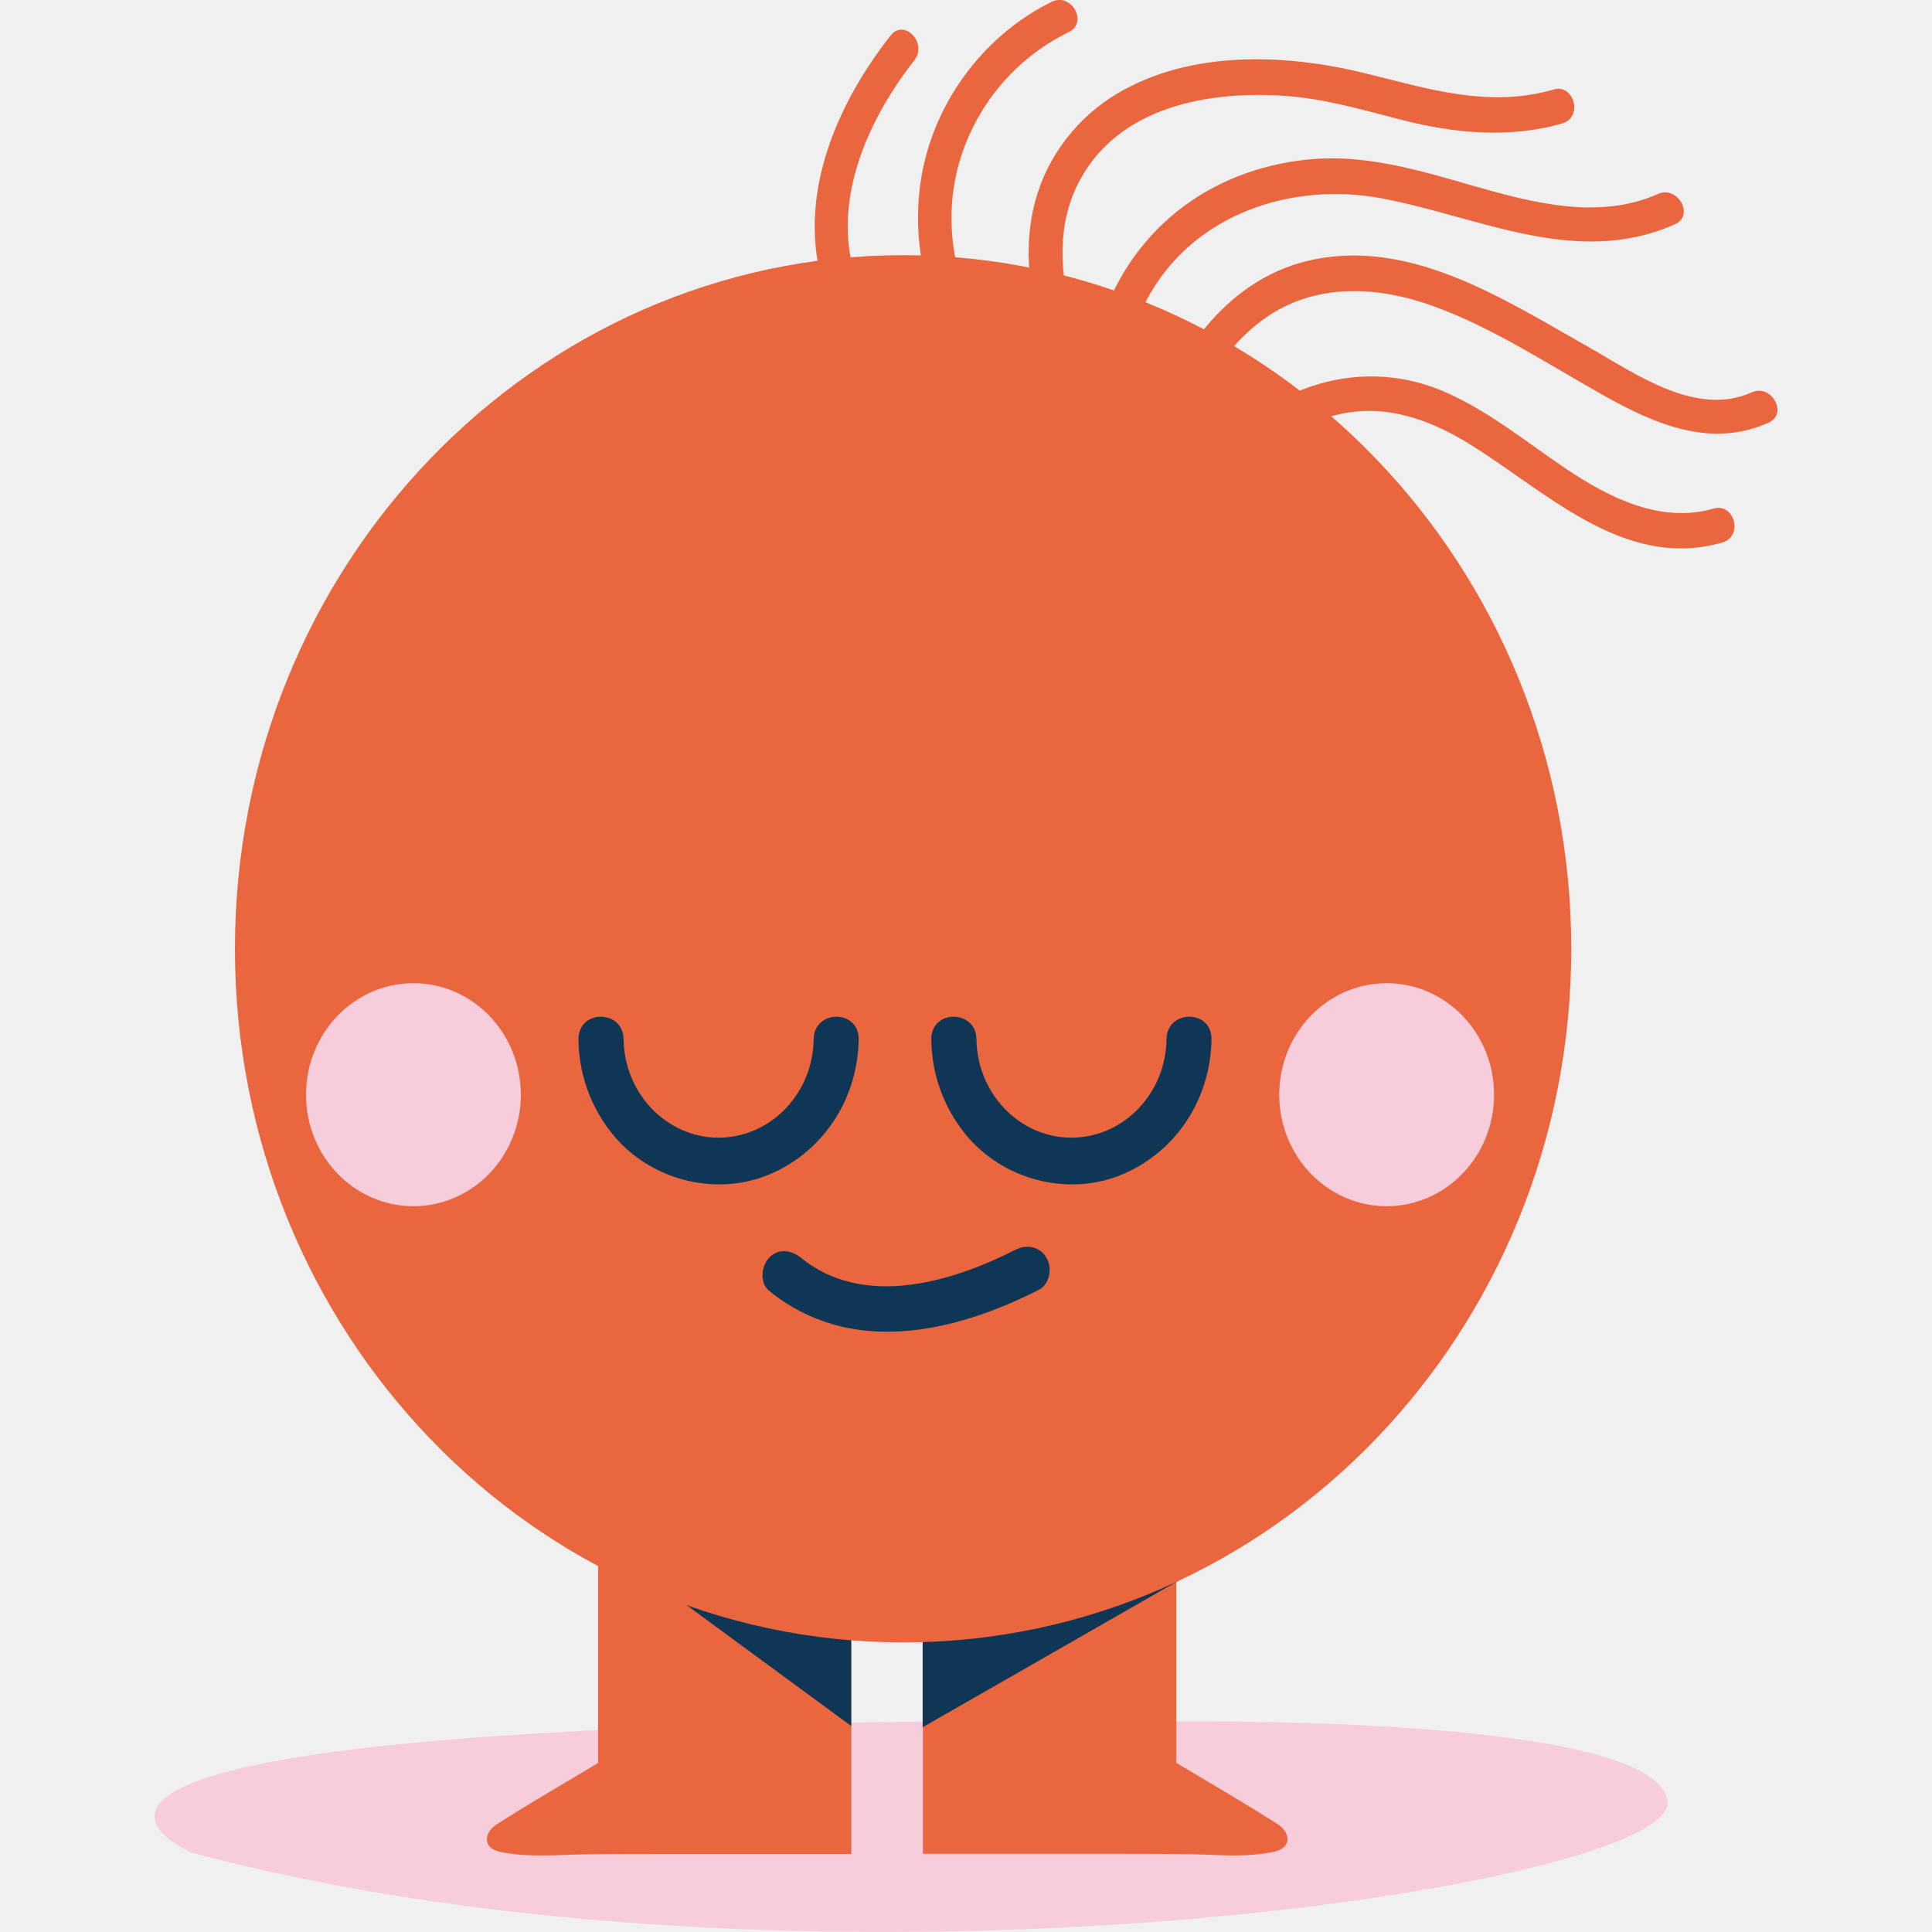
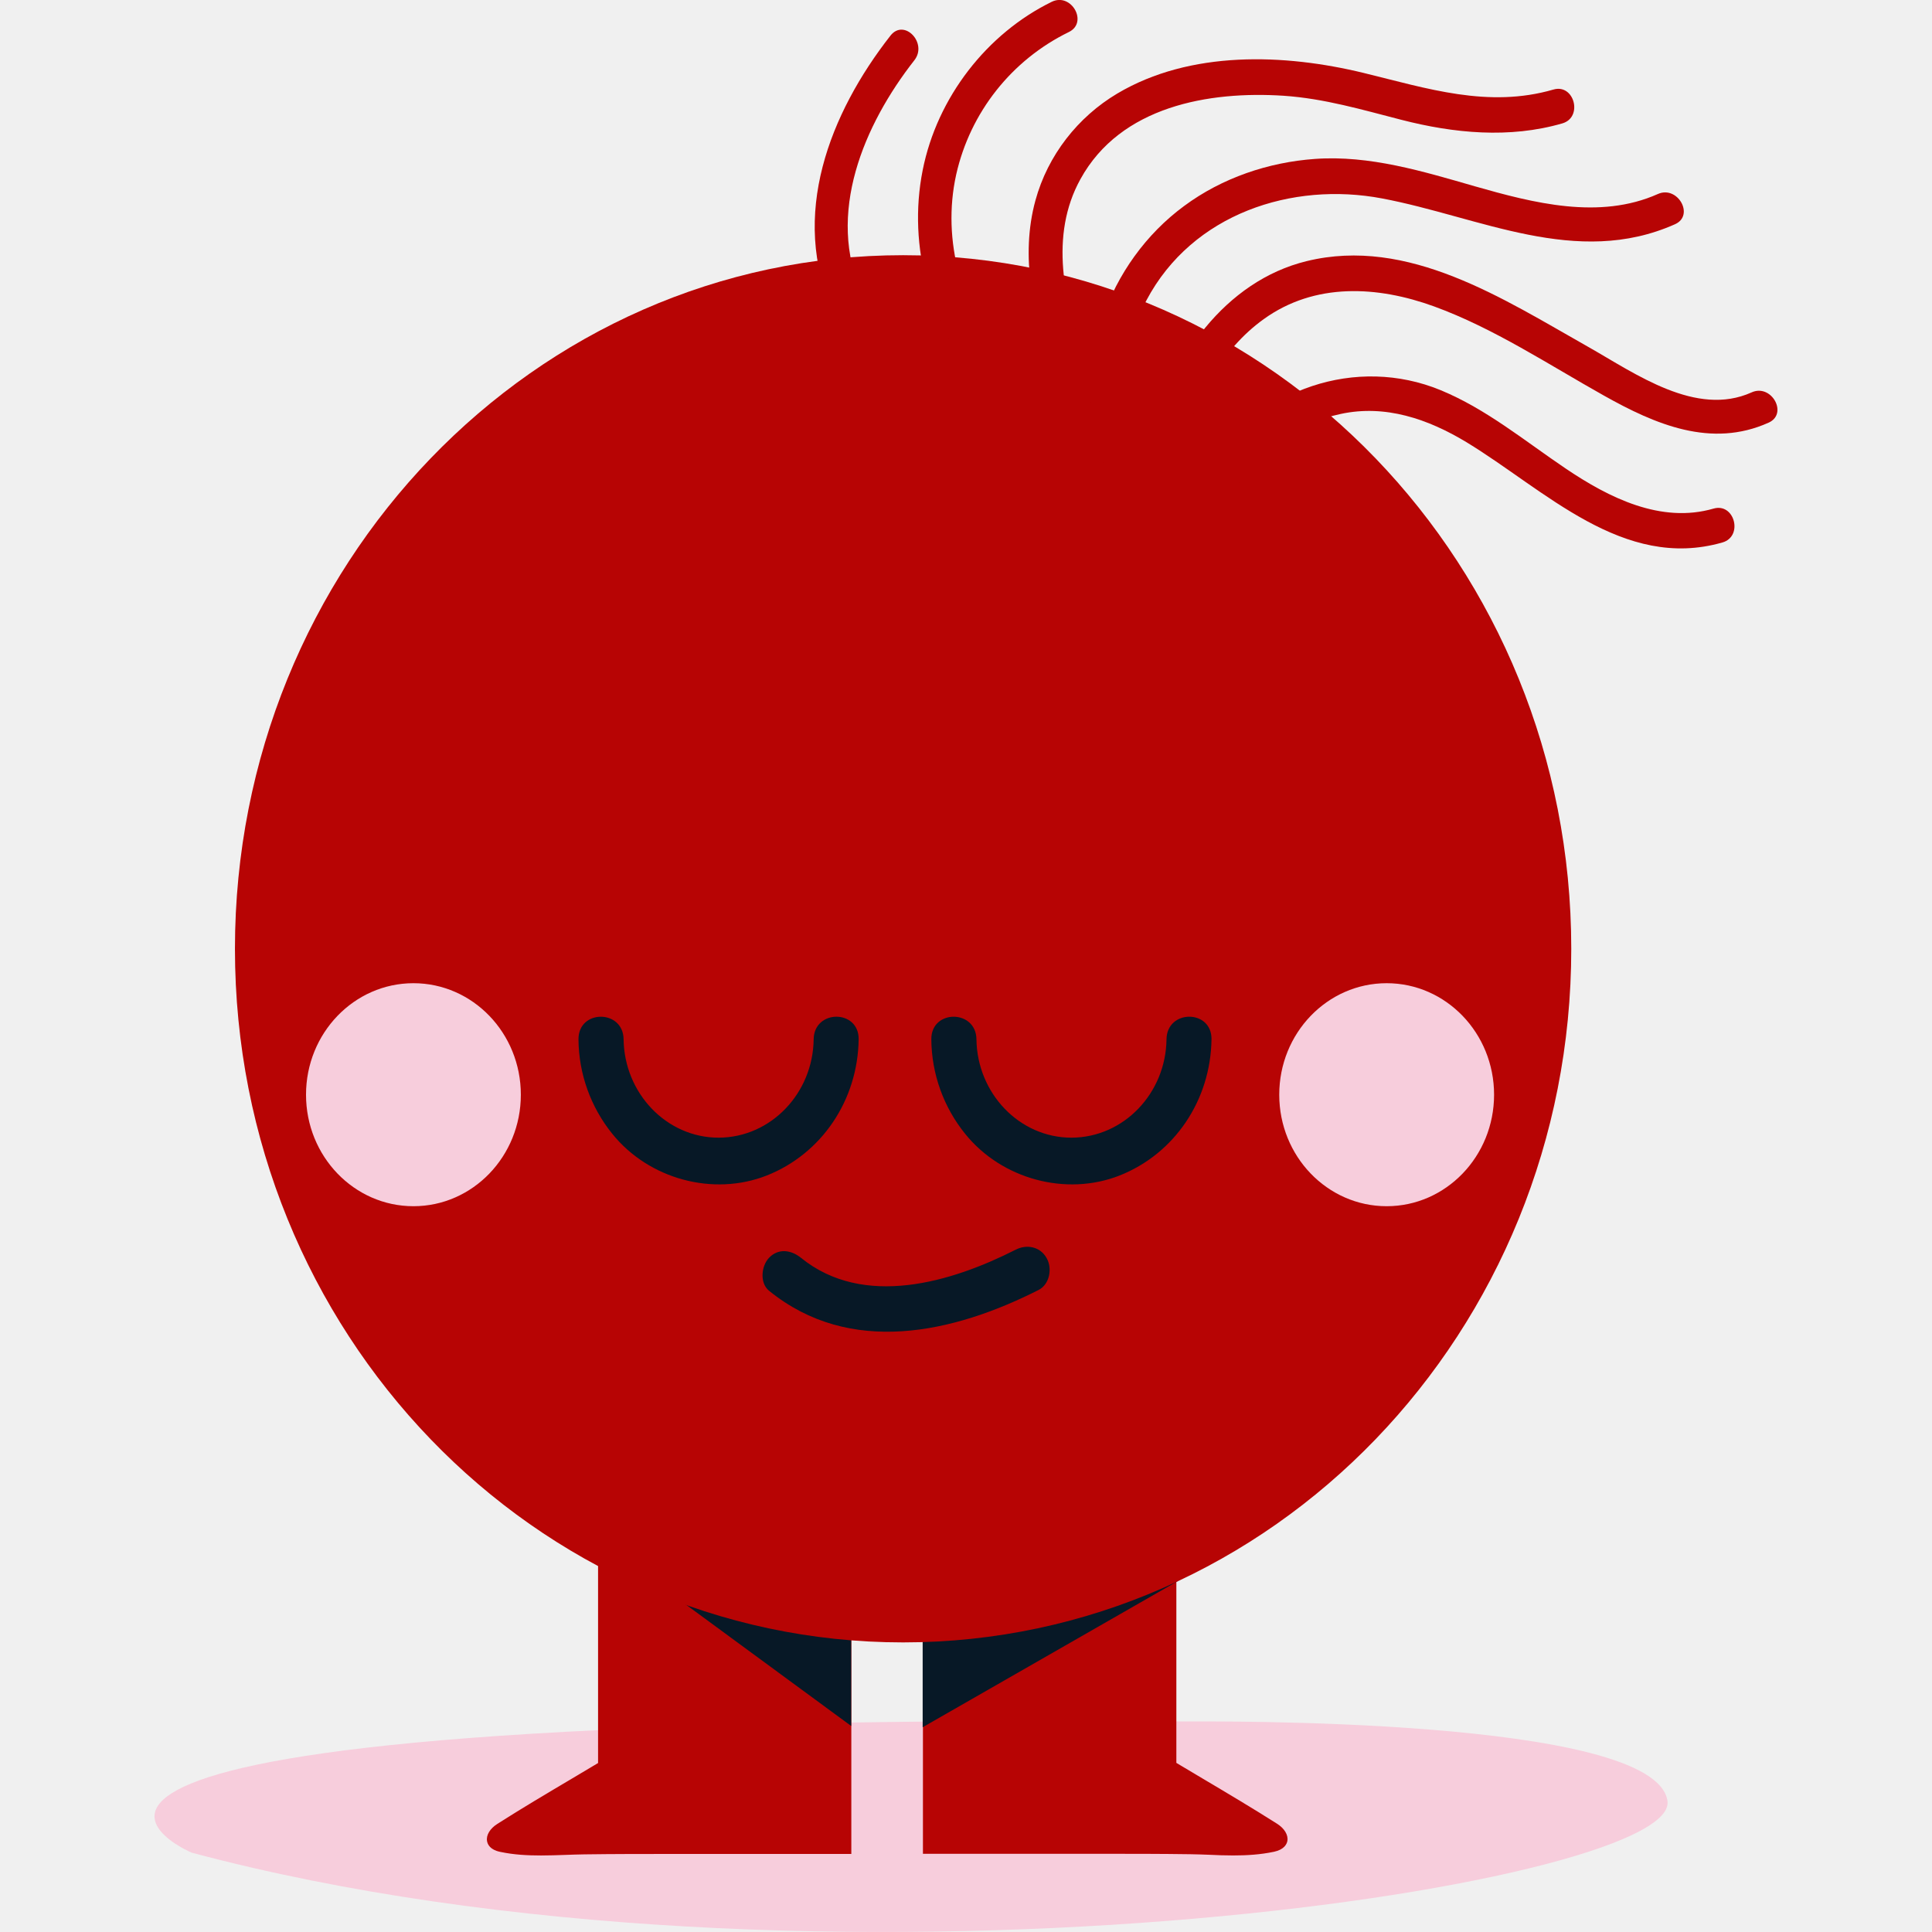
<svg xmlns="http://www.w3.org/2000/svg" fill="none" viewBox="0 0 169 169" width="100">
  <g clip-path="url(#clip0)">
    <path d="M103.623 150.582c1.758.013 41.239-.447 42.24 6.974 1.002 7.433-74.77 19-129.083 4.508 0 .012-29.165-12.315 86.843-11.482z" fill="#F7CDDC" />
-     <path d="M74.306 125.72v36.283H58.577c-2.491 0-4.995 0-7.486.036-2.457.036-4.879.29-7.312-.218-1.374-.29-1.316-1.426-.186-2.139 2.934-1.861 5.914-3.589 8.883-5.366V125.72h21.83z" fill="#EA663F" />
-     <path d="M47.33 162.306c.71 0 1.41-.025 2.108-.049.547-.024 1.106-.036 1.665-.048 2.584-.036 5.192-.036 7.486-.036h15.88v-36.621H52.315v28.668c-.769.459-1.526.906-2.294 1.366-2.142 1.269-4.366 2.586-6.508 3.952-.652.411-1.002.991-.909 1.511.047.278.257.761 1.153.942 1.188.254 2.387.315 3.575.315zm26.814-.46H58.577c-2.305 0-4.901 0-7.486.037-.559.012-1.118.024-1.665.048-1.84.06-3.749.133-5.612-.266-.523-.109-.838-.35-.885-.677-.058-.374.222-.822.757-1.16 2.143-1.366 4.366-2.671 6.497-3.952l2.375-1.414.082-.049V125.89h21.504v35.956zM80.896 125.72v36.283h15.73c2.491 0 4.994 0 7.486.036 2.456.036 4.878.29 7.311-.218 1.374-.29 1.316-1.426.187-2.139-2.934-1.861-5.915-3.589-8.884-5.366V125.72h-21.83z" fill="#EA663F" />
-     <path d="M107.872 162.304c1.188 0 2.387-.072 3.586-.326.885-.193 1.106-.677 1.153-.943.093-.519-.256-1.099-.908-1.51-2.154-1.366-4.389-2.695-6.532-3.965-.757-.447-1.513-.894-2.27-1.353v-28.668H80.733v36.62h15.892c2.294 0 4.902 0 7.487.037.559.012 1.106.024 1.653.048.699.036 1.409.06 2.107.06zm-5.309-36.403v28.523l.082.049c.78.471 1.572.93 2.352 1.402a251.978 251.978 0 016.531 3.964c.524.338.815.773.757 1.16-.058.327-.373.568-.885.677-1.863.399-3.772.326-5.612.266a77.105 77.105 0 00-1.665-.048c-2.584-.037-5.192-.037-7.486-.037H81.071v-35.944h21.492v-.012z" fill="#EA663F" />
-     <path d="M103.029 138.303l-22.32 12.787v-9.935l22.32-2.852zM74.458 140.526v10.454l-14.646-10.756 14.646.302z" fill="#103655" />
-     <path d="M78.999 143.668c-32.28 0-58.447-27.164-58.447-60.672 0-33.509 26.168-60.673 58.447-60.673s58.446 27.164 58.446 60.673c0 33.508-26.167 60.672-58.446 60.672z" fill="#EA663F" />
-     <path d="M105.788 40.815c4.355-6.84 12.877-9.717 20.236-6.683 4.005 1.656 7.346 4.435 10.932 6.852 3.796 2.563 8.336 4.835 12.935 3.505 1.84-.531 2.62 2.43.78 2.962-8.697 2.501-15.531-4.605-22.4-8.775-3.365-2.03-7.091-3.312-11.003-2.465-3.621.773-6.881 2.924-8.941 6.151-1.025 1.644-3.586.11-2.539-1.547z" fill="#EA663F" />
-     <path d="M154.711 36.97c-5.018 2.261-9.919.158-14.413-2.368-4.832-2.707-9.64-5.898-14.845-7.795-4.948-1.801-10.432-2.116-14.914 1.111-3.679 2.647-5.996 6.962-7.091 11.373-.477 1.91-3.329 1.1-2.852-.81 1.758-7.07 6.566-13.898 13.703-15.639 8.884-2.175 17.208 3.312 24.66 7.518 4.098 2.32 9.407 6.152 14.262 3.964 1.723-.785 3.225 1.861 1.49 2.647z" fill="#EA663F" />
-     <path d="M96.346 40.176c-2.783-8.158.57-17.247 7.23-22.154 3.33-2.466 7.382-3.831 11.457-4.121 4.773-.339 9.43 1.087 13.971 2.393 5.123 1.462 10.897 2.96 16.02.676 1.723-.773 3.237 1.874 1.49 2.647-8.615 3.832-17.091-.652-25.625-2.26-7.836-1.486-16.579 1.318-20.596 8.896-2.13 4.024-2.573 8.786-1.106 13.113.64 1.861-2.212 2.659-2.841.81z" fill="#EA663F" />
-     <path d="M136.665 10.793c-4.622 1.342-9.488.87-14.087-.314-3.435-.882-6.73-1.861-10.293-2.103-6.508-.423-14.262.895-17.778 7.3-2.724 4.931-1.432 10.769.43 15.748.688 1.838-2.165 2.635-2.852.81-1.723-4.629-2.852-9.802-1.513-14.697 1.082-3.964 3.725-7.311 7.16-9.354 6.392-3.795 14.612-3.493 21.562-1.8 5.554 1.353 10.886 3.105 16.591 1.45 1.828-.532 2.608 2.429.78 2.96z" fill="#EA663F" />
-     <path d="M85.89 33.744c-4.493-5.027-6.519-12.11-5.18-18.854C81.979 8.496 86.345 2.925 92.003.157c1.712-.834 3.214 1.813 1.49 2.647a18.35 18.35 0 00-9.85 12.46c-1.28 5.766.478 12.002 4.332 16.305 1.304 1.45-.78 3.626-2.084 2.175zM72.909 27.337c-3.9-8.448-.303-17.464 4.983-24.22 1.2-1.535 3.283.653 2.084 2.163-4.377 5.584-7.789 13.452-4.529 20.51.827 1.765-1.723 3.324-2.538 1.547z" fill="#EA663F" />
+     <path d="M74.306 125.72v36.283H58.577c-2.491 0-4.995 0-7.486.036-2.457.036-4.879.29-7.312-.218-1.374-.29-1.316-1.426-.186-2.139 2.934-1.861 5.914-3.589 8.883-5.366V125.72h21.83z" fill="#b70404" />
+     <path d="M47.33 162.306c.71 0 1.41-.025 2.108-.049.547-.024 1.106-.036 1.665-.048 2.584-.036 5.192-.036 7.486-.036h15.88v-36.621H52.315v28.668c-.769.459-1.526.906-2.294 1.366-2.142 1.269-4.366 2.586-6.508 3.952-.652.411-1.002.991-.909 1.511.047.278.257.761 1.153.942 1.188.254 2.387.315 3.575.315zm26.814-.46H58.577c-2.305 0-4.901 0-7.486.037-.559.012-1.118.024-1.665.048-1.84.06-3.749.133-5.612-.266-.523-.109-.838-.35-.885-.677-.058-.374.222-.822.757-1.16 2.143-1.366 4.366-2.671 6.497-3.952l2.375-1.414.082-.049V125.89h21.504v35.956zM80.896 125.72v36.283h15.73c2.491 0 4.994 0 7.486.036 2.456.036 4.878.29 7.311-.218 1.374-.29 1.316-1.426.187-2.139-2.934-1.861-5.915-3.589-8.884-5.366V125.72h-21.83z" fill="#b70404" />
+     <path d="M107.872 162.304c1.188 0 2.387-.072 3.586-.326.885-.193 1.106-.677 1.153-.943.093-.519-.256-1.099-.908-1.51-2.154-1.366-4.389-2.695-6.532-3.965-.757-.447-1.513-.894-2.27-1.353v-28.668H80.733v36.62h15.892c2.294 0 4.902 0 7.487.037.559.012 1.106.024 1.653.048.699.036 1.409.06 2.107.06zm-5.309-36.403v28.523l.082.049c.78.471 1.572.93 2.352 1.402a251.978 251.978 0 016.531 3.964c.524.338.815.773.757 1.16-.058.327-.373.568-.885.677-1.863.399-3.772.326-5.612.266a77.105 77.105 0 00-1.665-.048c-2.584-.037-5.192-.037-7.486-.037H81.071v-35.944h21.492v-.012z" fill="#b70404" />
+     <path d="M103.029 138.303l-22.32 12.787v-9.935l22.32-2.852zM74.458 140.526v10.454l-14.646-10.756 14.646.302z" fill="#071826" />
+     <path d="M78.999 143.668c-32.28 0-58.447-27.164-58.447-60.672 0-33.509 26.168-60.673 58.447-60.673s58.446 27.164 58.446 60.673c0 33.508-26.167 60.672-58.446 60.672z" fill="#b70404" />
+     <path d="M105.788 40.815c4.355-6.84 12.877-9.717 20.236-6.683 4.005 1.656 7.346 4.435 10.932 6.852 3.796 2.563 8.336 4.835 12.935 3.505 1.84-.531 2.62 2.43.78 2.962-8.697 2.501-15.531-4.605-22.4-8.775-3.365-2.03-7.091-3.312-11.003-2.465-3.621.773-6.881 2.924-8.941 6.151-1.025 1.644-3.586.11-2.539-1.547z" fill="#b70404" />
+     <path d="M154.711 36.97c-5.018 2.261-9.919.158-14.413-2.368-4.832-2.707-9.64-5.898-14.845-7.795-4.948-1.801-10.432-2.116-14.914 1.111-3.679 2.647-5.996 6.962-7.091 11.373-.477 1.91-3.329 1.1-2.852-.81 1.758-7.07 6.566-13.898 13.703-15.639 8.884-2.175 17.208 3.312 24.66 7.518 4.098 2.32 9.407 6.152 14.262 3.964 1.723-.785 3.225 1.861 1.49 2.647z" fill="#b70404" />
+     <path d="M96.346 40.176c-2.783-8.158.57-17.247 7.23-22.154 3.33-2.466 7.382-3.831 11.457-4.121 4.773-.339 9.43 1.087 13.971 2.393 5.123 1.462 10.897 2.96 16.02.676 1.723-.773 3.237 1.874 1.49 2.647-8.615 3.832-17.091-.652-25.625-2.26-7.836-1.486-16.579 1.318-20.596 8.896-2.13 4.024-2.573 8.786-1.106 13.113.64 1.861-2.212 2.659-2.841.81z" fill="#b70404" />
+     <path d="M136.665 10.793c-4.622 1.342-9.488.87-14.087-.314-3.435-.882-6.73-1.861-10.293-2.103-6.508-.423-14.262.895-17.778 7.3-2.724 4.931-1.432 10.769.43 15.748.688 1.838-2.165 2.635-2.852.81-1.723-4.629-2.852-9.802-1.513-14.697 1.082-3.964 3.725-7.311 7.16-9.354 6.392-3.795 14.612-3.493 21.562-1.8 5.554 1.353 10.886 3.105 16.591 1.45 1.828-.532 2.608 2.429.78 2.96z" fill="#b70404" />
+     <path d="M85.89 33.744c-4.493-5.027-6.519-12.11-5.18-18.854C81.979 8.496 86.345 2.925 92.003.157c1.712-.834 3.214 1.813 1.49 2.647a18.35 18.35 0 00-9.85 12.46c-1.28 5.766.478 12.002 4.332 16.305 1.304 1.45-.78 3.626-2.084 2.175zM72.909 27.337c-3.9-8.448-.303-17.464 4.983-24.22 1.2-1.535 3.283.653 2.084 2.163-4.377 5.584-7.789 13.452-4.529 20.51.827 1.765-1.723 3.324-2.538 1.547z" fill="#b70404" />
    <path d="M128.574 94.538c-.629 0-.641-1.027 0-1.027.64 0 .64 1.028 0 1.028z" fill="#000" />
-     <path d="M85.414 90.912c.058 4.702 3.737 8.605 8.313 8.605 4.575-.012 8.254-3.891 8.312-8.605.035-2.635 3.971-2.635 3.936 0-.07 5.33-3.237 10.019-8.045 11.917-4.67 1.837-10.304.326-13.506-3.65a13.294 13.294 0 01-2.957-8.255c-.035-2.647 3.912-2.647 3.947-.012zM54.549 90.912c.058 4.702 3.737 8.605 8.313 8.605 4.575-.012 8.254-3.891 8.312-8.605.035-2.635 3.97-2.635 3.936 0-.07 5.33-3.237 10.019-8.045 11.917-4.67 1.837-10.304.326-13.506-3.65a13.295 13.295 0 01-2.957-8.255c-.023-2.647 3.912-2.647 3.947-.012zM90.851 112.837c-7.463 3.783-16.498 5.825-23.577.072-.838-.676-.686-2.175 0-2.888.827-.858 1.945-.677 2.783 0 5.495 4.46 13.191 2.139 18.803-.713.955-.484 2.13-.266 2.69.737.523.894.267 2.308-.699 2.792z" fill="#103655" />
+     <path d="M85.414 90.912c.058 4.702 3.737 8.605 8.313 8.605 4.575-.012 8.254-3.891 8.312-8.605.035-2.635 3.971-2.635 3.936 0-.07 5.33-3.237 10.019-8.045 11.917-4.67 1.837-10.304.326-13.506-3.65a13.294 13.294 0 01-2.957-8.255c-.035-2.647 3.912-2.647 3.947-.012zM54.549 90.912c.058 4.702 3.737 8.605 8.313 8.605 4.575-.012 8.254-3.891 8.312-8.605.035-2.635 3.97-2.635 3.936 0-.07 5.33-3.237 10.019-8.045 11.917-4.67 1.837-10.304.326-13.506-3.65a13.295 13.295 0 01-2.957-8.255c-.023-2.647 3.912-2.647 3.947-.012zM90.851 112.837c-7.463 3.783-16.498 5.825-23.577.072-.838-.676-.686-2.175 0-2.888.827-.858 1.945-.677 2.783 0 5.495 4.46 13.191 2.139 18.803-.713.955-.484 2.13-.266 2.69.737.523.894.267 2.308-.699 2.792z" fill="#071826" />
    <path d="M36.165 105.512c-5.19 0-9.396-4.367-9.396-9.754 0-5.386 4.207-9.753 9.396-9.753 5.189 0 9.395 4.367 9.395 9.753 0 5.387-4.206 9.754-9.395 9.754zM121.297 105.512c-5.189 0-9.396-4.367-9.396-9.754 0-5.386 4.207-9.753 9.396-9.753 5.189 0 9.396 4.367 9.396 9.753 0 5.387-4.207 9.754-9.396 9.754z" fill="#F7CDDC" />
  </g>
  <defs>
    <clipPath id="relaxed-mascot">
      <path fill="#fff" transform="matrix(-1 0 0 1 155.48 0)" d="M0 0h141.96v169H0z" />
    </clipPath>
  </defs>
</svg>
